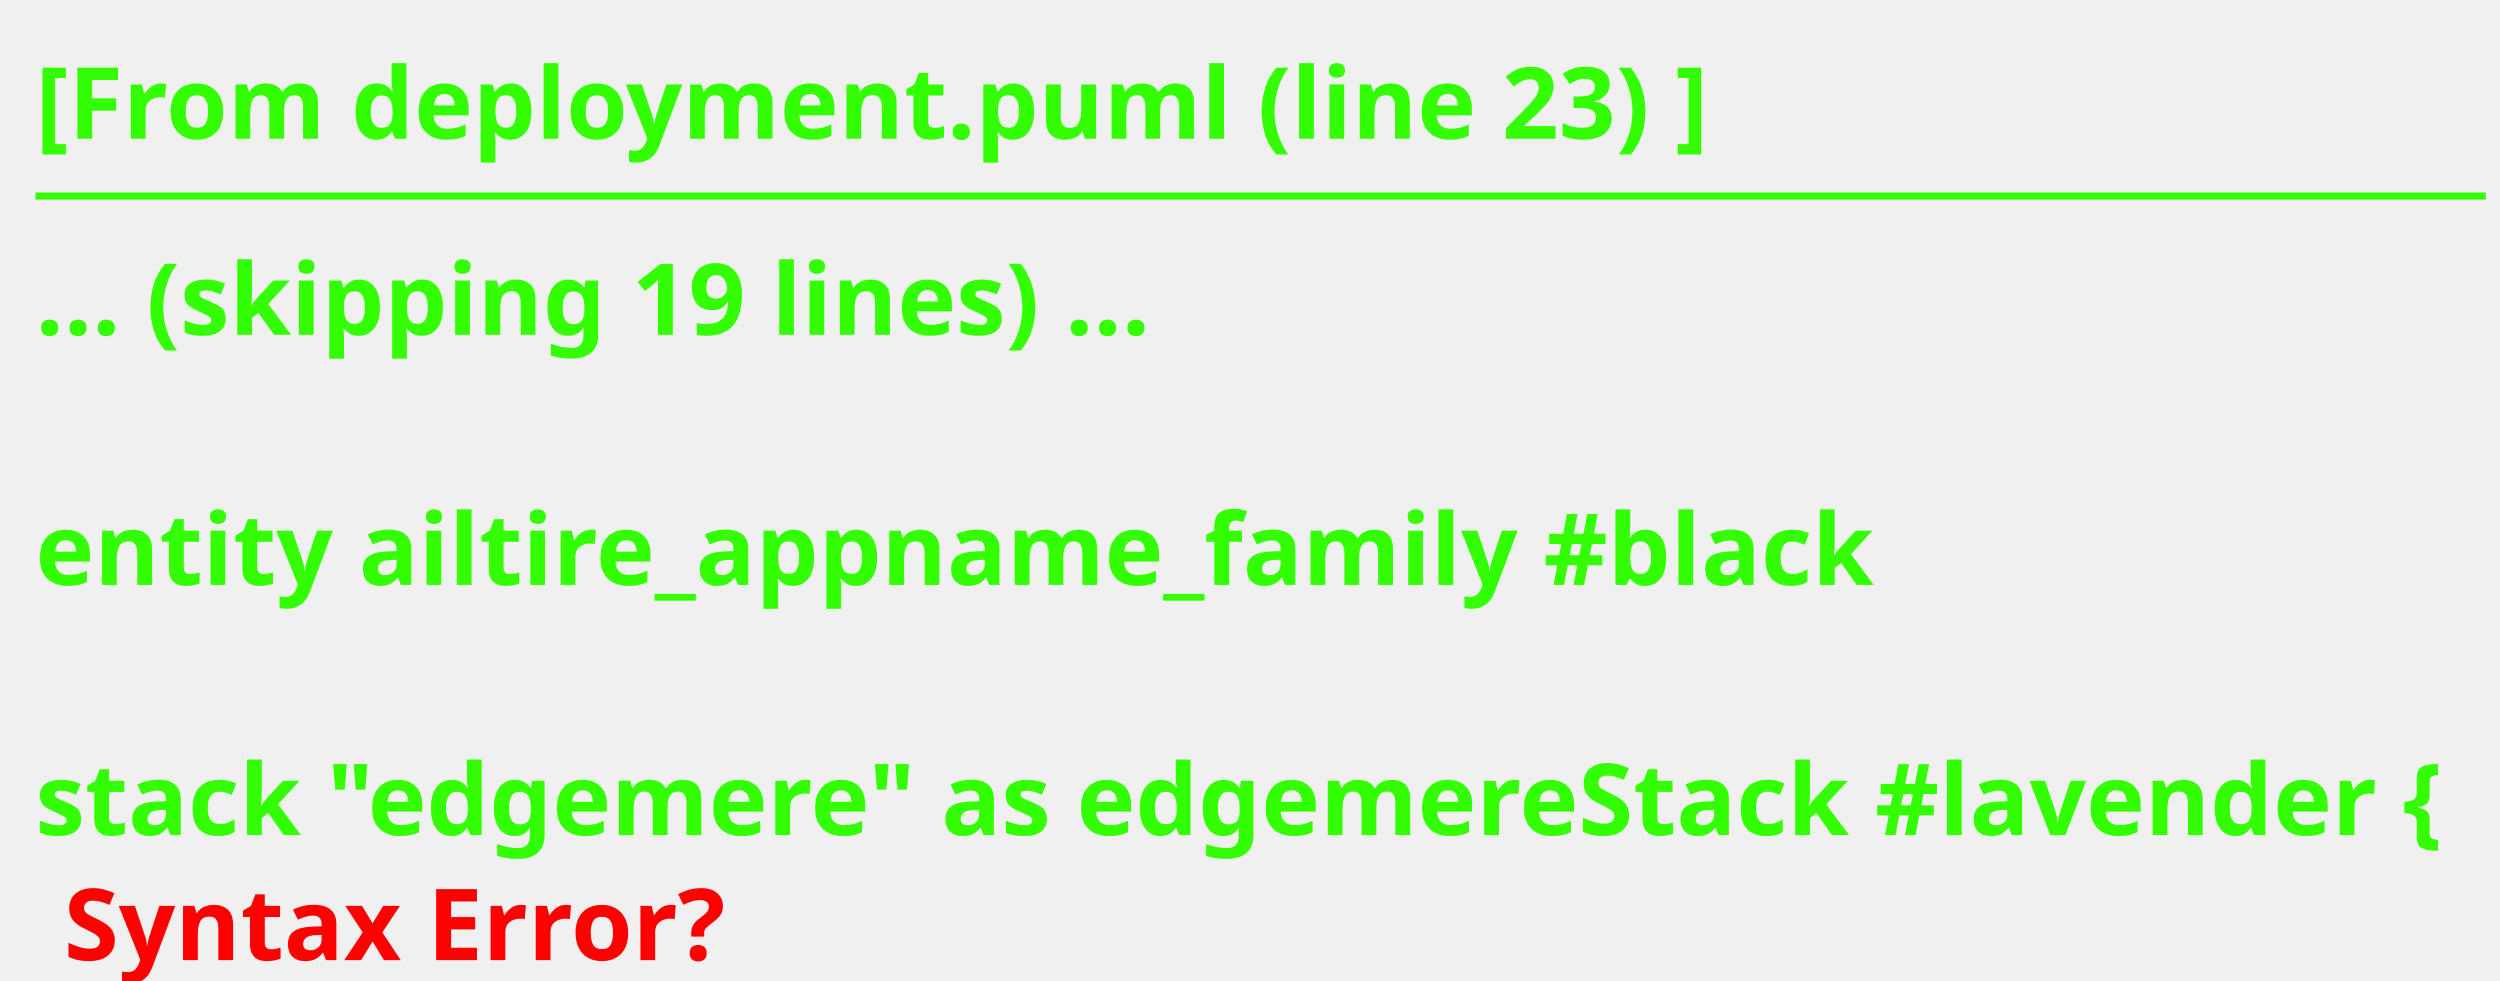
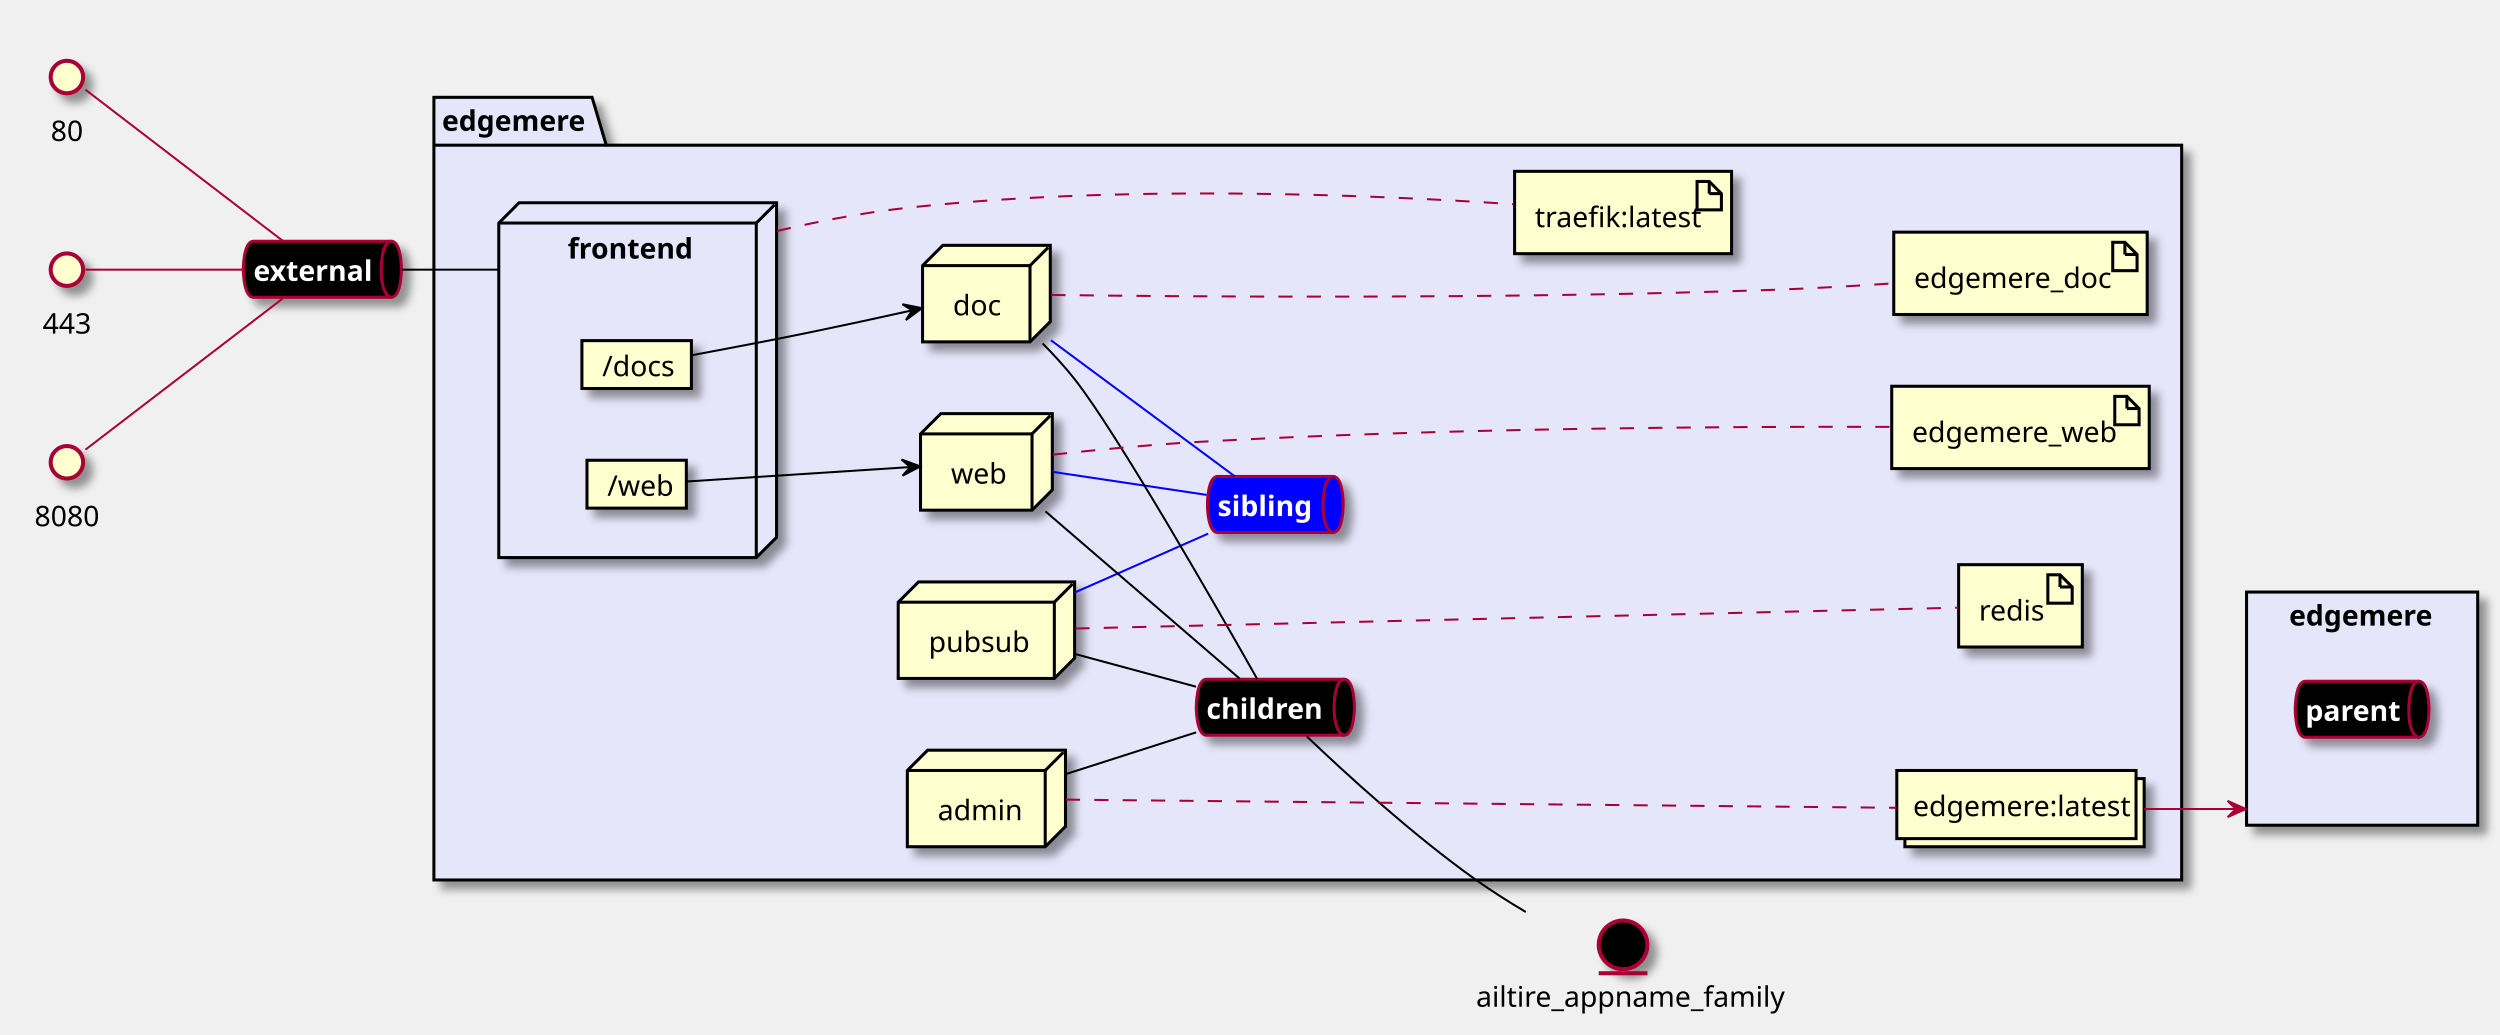
- <svg xmlns="http://www.w3.org/2000/svg" contentScriptType="application/ecmascript" contentStyleType="text/css" height="138px" preserveAspectRatio="none" style="width:352px;height:138px;background:#000000;" version="1.1" viewBox="0 0 352 138" width="352px" zoomAndPan="magnify">
-   <defs />
+ <svg xmlns="http://www.w3.org/2000/svg" contentScriptType="application/ecmascript" contentStyleType="text/css" height="510px" preserveAspectRatio="none" style="width:1233px;height:510px;" version="1.1" viewBox="0 0 1233 510" width="1233px" zoomAndPan="magnify">
+   <defs>
+     <filter height="300%" id="fv3866qm2p74q" width="300%" x="-1" y="-1">
+       <feGaussianBlur result="blurOut" stdDeviation="2.0" />
+       <feColorMatrix in="blurOut" result="blurOut2" type="matrix" values="0 0 0 0 0 0 0 0 0 0 0 0 0 0 0 0 0 0 .4 0" />
+       <feOffset dx="4.0" dy="4.0" in="blurOut2" result="blurOut3" />
+       <feBlend in="SourceGraphic" in2="blurOut3" mode="normal" />
+     </filter>
+   </defs>
  <g>
-     <text fill="#33FF02" font-family="sans-serif" font-size="14" font-weight="bold" lengthAdjust="spacingAndGlyphs" textLength="234" x="5" y="19.533">[From deployment.puml (line 23) ]</text>
-     <line style="stroke: #33FF02; stroke-width: 1.0;" x1="5" x2="350" y1="27.609" y2="27.609" />
-     <text fill="#33FF02" font-family="sans-serif" font-size="14" font-weight="bold" lengthAdjust="spacingAndGlyphs" textLength="160" x="5" y="47.143">... (skipping 19 lines) ...</text>
-     <text fill="#33FF02" font-family="sans-serif" font-size="14" font-weight="bold" lengthAdjust="spacingAndGlyphs" textLength="0" x="9" y="64.752" />
-     <text fill="#33FF02" font-family="sans-serif" font-size="14" font-weight="bold" lengthAdjust="spacingAndGlyphs" textLength="252" x="5" y="82.361">entity ailtire_appname_family #black</text>
-     <text fill="#33FF02" font-family="sans-serif" font-size="14" font-weight="bold" lengthAdjust="spacingAndGlyphs" textLength="0" x="9" y="99.971" />
-     <text fill="#33FF02" font-family="sans-serif" font-size="14" font-weight="bold" lengthAdjust="spacingAndGlyphs" textLength="345" x="5" y="117.58">stack "edgemere" as edgemereStack #lavender {</text>
-     <text fill="#33FF02" font-family="sans-serif" font-size="14" font-weight="bold" lengthAdjust="spacingAndGlyphs" textLength="0" x="9" y="135.19" />
-     <text fill="#FF0000" font-family="sans-serif" font-size="14" font-weight="bold" lengthAdjust="spacingAndGlyphs" textLength="95" x="9" y="135.19">Syntax Error?</text>
+     <rect fill="#E6E6FA" filter="url(#fv3866qm2p74q)" height="115" style="stroke: #000000; stroke-width: 1.5;" width="114" x="1108" y="292" />
+     <text fill="#000000" font-family="sans-serif" font-size="14" font-weight="bold" lengthAdjust="spacingAndGlyphs" textLength="72" x="1129" y="308.533">edgemere</text>
+     <polygon fill="#E6E6FA" filter="url(#fv3866qm2p74q)" points="214,48,292,48,299,71.609,1076,71.609,1076,434,214,434,214,48" style="stroke: #000000; stroke-width: 1.5;" />
+     <line style="stroke: #000000; stroke-width: 1.5;" x1="214" x2="299" y1="71.609" y2="71.609" />
+     <text fill="#000000" font-family="sans-serif" font-size="14" font-weight="bold" lengthAdjust="spacingAndGlyphs" textLength="72" x="218" y="64.533">edgemere</text>
+     <polygon fill="#E6E6FA" filter="url(#fv3866qm2p74q)" points="246,110,256,100,383,100,383,265,373,275,246,275,246,110" style="stroke: #000000; stroke-width: 1.5;" />
+     <line style="stroke: #000000; stroke-width: 1.5;" x1="373" x2="382" y1="110" y2="101" />
+     <line style="stroke: #000000; stroke-width: 1.5;" x1="246" x2="373" y1="110" y2="110" />
+     <line style="stroke: #000000; stroke-width: 1.5;" x1="373" x2="373" y1="110" y2="275" />
+     <text fill="#000000" font-family="sans-serif" font-size="14" font-weight="bold" lengthAdjust="spacingAndGlyphs" textLength="61" x="280" y="127.533">frontend</text>
+     <path d="M1137,336 L1193,336 C1198,336 1198,349.805 1198,349.805 C1198,349.805 1198,363.609 1193,363.609 L1137,363.609 C1132,363.609 1132,349.805 1132,349.805 C1132,349.805 1132,336 1137,336 " fill="#000000" filter="url(#fv3866qm2p74q)" style="stroke: #A80036; stroke-width: 1.5;" />
+     <path d="M1193,336 C1188,336 1188,349.805 1188,349.805 C1188,363.609 1193,363.609 1193,363.609 " fill="none" style="stroke: #A80036; stroke-width: 1.5;" />
+     <text fill="#FFFFFF" font-family="sans-serif" font-size="14" font-weight="bold" lengthAdjust="spacingAndGlyphs" textLength="46" x="1137" y="355.533">parent</text>
+     <path d="M595,335 L663,335 C668,335 668,348.805 668,348.805 C668,348.805 668,362.609 663,362.609 L595,362.609 C590,362.609 590,348.805 590,348.805 C590,348.805 590,335 595,335 " fill="#000000" filter="url(#fv3866qm2p74q)" style="stroke: #A80036; stroke-width: 1.5;" />
+     <path d="M663,335 C658,335 658,348.805 658,348.805 C658,362.609 663,362.609 663,362.609 " fill="none" style="stroke: #A80036; stroke-width: 1.5;" />
+     <text fill="#FFFFFF" font-family="sans-serif" font-size="14" font-weight="bold" lengthAdjust="spacingAndGlyphs" textLength="58" x="595" y="354.533">children</text>
+     <path d="M600.5,235 L657.5,235 C662.5,235 662.5,248.805 662.5,248.805 C662.5,248.805 662.5,262.609 657.5,262.609 L600.5,262.609 C595.5,262.609 595.5,248.805 595.5,248.805 C595.5,248.805 595.5,235 600.5,235 " fill="#0000FF" filter="url(#fv3866qm2p74q)" style="stroke: #A80036; stroke-width: 1.5;" />
+     <path d="M657.5,235 C652.5,235 652.5,248.805 652.5,248.805 C652.5,262.609 657.5,262.609 657.5,262.609 " fill="none" style="stroke: #A80036; stroke-width: 1.5;" />
+     <text fill="#FFFFFF" font-family="sans-serif" font-size="14" font-weight="bold" lengthAdjust="spacingAndGlyphs" textLength="47" x="600.5" y="254.533">sibling</text>
+     <polygon fill="#FEFECE" filter="url(#fv3866qm2p74q)" points="447.5,380,457.5,370,525.5,370,525.5,407.609,515.5,417.609,447.5,417.609,447.5,380" style="stroke: #000000; stroke-width: 1.5;" />
+     <line style="stroke: #000000; stroke-width: 1.5;" x1="515.5" x2="524.5" y1="380" y2="371" />
+     <line style="stroke: #000000; stroke-width: 1.5;" x1="447.5" x2="515.5" y1="380" y2="380" />
+     <line style="stroke: #000000; stroke-width: 1.5;" x1="515.5" x2="515.5" y1="380" y2="417.609" />
+     <text fill="#000000" font-family="sans-serif" font-size="14" lengthAdjust="spacingAndGlyphs" textLength="38" x="462.5" y="404.533">admin</text>
+     <polygon fill="#FEFECE" filter="url(#fv3866qm2p74q)" points="443,297,453,287,530,287,530,324.609,520,334.609,443,334.609,443,297" style="stroke: #000000; stroke-width: 1.5;" />
+     <line style="stroke: #000000; stroke-width: 1.5;" x1="520" x2="529" y1="297" y2="288" />
+     <line style="stroke: #000000; stroke-width: 1.5;" x1="443" x2="520" y1="297" y2="297" />
+     <line style="stroke: #000000; stroke-width: 1.5;" x1="520" x2="520" y1="297" y2="334.609" />
+     <text fill="#000000" font-family="sans-serif" font-size="14" lengthAdjust="spacingAndGlyphs" textLength="47" x="458" y="321.533">pubsub</text>
+     <polygon fill="#FEFECE" filter="url(#fv3866qm2p74q)" points="454,214,464,204,519,204,519,241.609,509,251.609,454,251.609,454,214" style="stroke: #000000; stroke-width: 1.5;" />
+     <line style="stroke: #000000; stroke-width: 1.5;" x1="509" x2="518" y1="214" y2="205" />
+     <line style="stroke: #000000; stroke-width: 1.5;" x1="454" x2="509" y1="214" y2="214" />
+     <line style="stroke: #000000; stroke-width: 1.5;" x1="509" x2="509" y1="214" y2="251.609" />
+     <text fill="#000000" font-family="sans-serif" font-size="14" lengthAdjust="spacingAndGlyphs" textLength="25" x="469" y="238.533">web</text>
+     <polygon fill="#FEFECE" filter="url(#fv3866qm2p74q)" points="455,131,465,121,518,121,518,158.609,508,168.609,455,168.609,455,131" style="stroke: #000000; stroke-width: 1.5;" />
+     <line style="stroke: #000000; stroke-width: 1.5;" x1="508" x2="517" y1="131" y2="122" />
+     <line style="stroke: #000000; stroke-width: 1.5;" x1="455" x2="508" y1="131" y2="131" />
+     <line style="stroke: #000000; stroke-width: 1.5;" x1="508" x2="508" y1="131" y2="168.609" />
+     <text fill="#000000" font-family="sans-serif" font-size="14" lengthAdjust="spacingAndGlyphs" textLength="23" x="470" y="155.533">doc</text>
+     <rect fill="#FEFECE" filter="url(#fv3866qm2p74q)" height="33.609" style="stroke: #000000; stroke-width: 1.5;" width="118" x="939.5" y="384" />
+     <rect fill="#FEFECE" height="33.609" style="stroke: #000000; stroke-width: 1.5;" width="118" x="935.5" y="380" />
+     <text fill="#000000" font-family="sans-serif" font-size="14" lengthAdjust="spacingAndGlyphs" textLength="102" x="943.5" y="402.533">edgemere:latest</text>
+     <rect fill="#FEFECE" filter="url(#fv3866qm2p74q)" height="40.609" style="stroke: #000000; stroke-width: 1.5;" width="61" x="966" y="278.5" />
+     <polygon fill="#FEFECE" points="1010,283.5,1010,297.5,1022,297.5,1022,289.5,1016,283.5,1010,283.5" style="stroke: #000000; stroke-width: 1.5;" />
+     <line style="stroke: #000000; stroke-width: 1.5;" x1="1016" x2="1016" y1="283.5" y2="289.5" />
+     <line style="stroke: #000000; stroke-width: 1.5;" x1="1022" x2="1016" y1="289.5" y2="289.5" />
+     <text fill="#000000" font-family="sans-serif" font-size="14" lengthAdjust="spacingAndGlyphs" textLength="31" x="976" y="306.033">redis</text>
+     <rect fill="#FEFECE" filter="url(#fv3866qm2p74q)" height="40.609" style="stroke: #000000; stroke-width: 1.5;" width="107" x="747" y="84.5" />
+     <polygon fill="#FEFECE" points="837,89.5,837,103.5,849,103.5,849,95.5,843,89.5,837,89.5" style="stroke: #000000; stroke-width: 1.5;" />
+     <line style="stroke: #000000; stroke-width: 1.5;" x1="843" x2="843" y1="89.5" y2="95.5" />
+     <line style="stroke: #000000; stroke-width: 1.5;" x1="849" x2="843" y1="95.5" y2="95.5" />
+     <text fill="#000000" font-family="sans-serif" font-size="14" lengthAdjust="spacingAndGlyphs" textLength="77" x="757" y="112.033">traefik:latest</text>
+     <rect fill="#FEFECE" filter="url(#fv3866qm2p74q)" height="40.609" style="stroke: #000000; stroke-width: 1.5;" width="127" x="933" y="190.5" />
+     <polygon fill="#FEFECE" points="1043,195.5,1043,209.5,1055,209.5,1055,201.5,1049,195.5,1043,195.5" style="stroke: #000000; stroke-width: 1.5;" />
+     <line style="stroke: #000000; stroke-width: 1.5;" x1="1049" x2="1049" y1="195.5" y2="201.5" />
+     <line style="stroke: #000000; stroke-width: 1.5;" x1="1055" x2="1049" y1="201.5" y2="201.5" />
+     <text fill="#000000" font-family="sans-serif" font-size="14" lengthAdjust="spacingAndGlyphs" textLength="97" x="943" y="218.033">edgemere_web</text>
+     <rect fill="#FEFECE" filter="url(#fv3866qm2p74q)" height="40.609" style="stroke: #000000; stroke-width: 1.5;" width="125" x="934" y="114.5" />
+     <polygon fill="#FEFECE" points="1042,119.5,1042,133.5,1054,133.5,1054,125.5,1048,119.5,1042,119.5" style="stroke: #000000; stroke-width: 1.5;" />
+     <line style="stroke: #000000; stroke-width: 1.5;" x1="1048" x2="1048" y1="119.5" y2="125.5" />
+     <line style="stroke: #000000; stroke-width: 1.5;" x1="1054" x2="1048" y1="125.5" y2="125.5" />
+     <text fill="#000000" font-family="sans-serif" font-size="14" lengthAdjust="spacingAndGlyphs" textLength="95" x="944" y="142.033">edgemere_doc</text>
+     <rect fill="#FEFECE" filter="url(#fv3866qm2p74q)" height="23.609" style="stroke: #000000; stroke-width: 1.5;" width="49" x="289.5" y="227" />
+     <text fill="#000000" font-family="sans-serif" font-size="14" lengthAdjust="spacingAndGlyphs" textLength="29" x="299.5" y="244.533">/web</text>
+     <rect fill="#FEFECE" filter="url(#fv3866qm2p74q)" height="23.609" style="stroke: #000000; stroke-width: 1.5;" width="54" x="287" y="168" />
+     <text fill="#000000" font-family="sans-serif" font-size="14" lengthAdjust="spacingAndGlyphs" textLength="34" x="297" y="185.533">/docs</text>
+     <path d="M125,119 L193,119 C198,119 198,132.805 198,132.805 C198,132.805 198,146.609 193,146.609 L125,146.609 C120,146.609 120,132.805 120,132.805 C120,132.805 120,119 125,119 " fill="#000000" filter="url(#fv3866qm2p74q)" style="stroke: #A80036; stroke-width: 1.5;" />
+     <path d="M193,119 C188,119 188,132.805 188,132.805 C188,146.609 193,146.609 193,146.609 " fill="none" style="stroke: #A80036; stroke-width: 1.5;" />
+     <text fill="#FFFFFF" font-family="sans-serif" font-size="14" font-weight="bold" lengthAdjust="spacingAndGlyphs" textLength="58" x="125" y="138.533">external</text>
+     <ellipse cx="33" cy="38" fill="#FEFECE" filter="url(#fv3866qm2p74q)" rx="8" ry="8" style="stroke: #A80036; stroke-width: 2.0;" />
+     <text fill="#000000" font-family="sans-serif" font-size="14" lengthAdjust="spacingAndGlyphs" textLength="16" x="25" y="69.533">80</text>
+     <ellipse cx="33" cy="133" fill="#FEFECE" filter="url(#fv3866qm2p74q)" rx="8" ry="8" style="stroke: #A80036; stroke-width: 2.0;" />
+     <text fill="#000000" font-family="sans-serif" font-size="14" lengthAdjust="spacingAndGlyphs" textLength="24" x="21" y="164.533">443</text>
+     <ellipse cx="33" cy="228" fill="#FEFECE" filter="url(#fv3866qm2p74q)" rx="8" ry="8" style="stroke: #A80036; stroke-width: 2.0;" />
+     <text fill="#000000" font-family="sans-serif" font-size="14" lengthAdjust="spacingAndGlyphs" textLength="32" x="17" y="259.533">8080</text>
+     <ellipse cx="800.5" cy="466" fill="#000000" filter="url(#fv3866qm2p74q)" rx="12" ry="12" style="stroke: #A80036; stroke-width: 2.0;" />
+     <line style="stroke: #A80036; stroke-width: 2.0;" x1="788.5" x2="812.5" y1="480" y2="480" />
+     <text fill="#000000" font-family="sans-serif" font-size="14" lengthAdjust="spacingAndGlyphs" textLength="145" x="728" y="496.533">ailtire_appname_family</text>
+     <path d="M42.136,44.233 C61.748,59.259 112.036,97.785 139.469,118.803 " fill="none" id="80-external" style="stroke: #A80036; stroke-width: 1.0;" />
+     <path d="M42.136,133 C57.654,133 92.374,133 119.784,133 " fill="none" id="443-external" style="stroke: #A80036; stroke-width: 1.0;" />
+     <path d="M42.136,221.767 C61.748,206.741 112.036,168.215 139.469,147.197 " fill="none" id="8080-external" style="stroke: #A80036; stroke-width: 1.0;" />
+     <path d="M644.528,363.204 C663.035,380.909 696.417,411.569 728,434 C735.7,439.469 744.182,444.843 752.531,449.807 " fill="none" id="childrennet-ailtire_appname_family" style="stroke: #000000; stroke-width: 1.0;" />
+     <path d="M198.214,133 C209.366,133 221.981,133 234.663,133 C237.834,133 241.009,133 244.166,133 C244.561,133 244.955,133 245.349,133 C245.546,133 245.743,133 245.94,133 " fill="none" id="external-frontendService" style="stroke: #000000; stroke-width: 1.0;" />
+     <path d="M338.707,237.47 C367.196,235.633 415.318,232.528 448.66,230.377 " fill="none" id="webmap-webService" style="stroke: #000000; stroke-width: 1.0;" />
+     <polygon fill="#000000" points="453.88,230.04,444.64,226.63,448.89,230.363,445.157,234.613,453.88,230.04" style="stroke: #000000; stroke-width: 1.0;" />
+     <path d="M341.145,175.215 C357.741,172.129 379.658,167.966 399,164 C415.645,160.587 434.038,156.581 449.568,153.129 " fill="none" id="docsmap-docService" style="stroke: #000000; stroke-width: 1.0;" />
+     <polygon fill="#000000" points="454.719,151.981,445.065,150.034,449.839,153.068,446.804,157.842,454.719,151.981" style="stroke: #000000; stroke-width: 1.0;" />
+     <path d="M525.521,381.822 C545.513,375.419 569.952,367.592 589.948,361.187 " fill="none" id="adminService-childrennet" style="stroke: #000000; stroke-width: 1.0;" />
+     <path d="M530.036,322.504 C549.097,327.66 571.4,333.692 589.906,338.697 " fill="none" id="pubsubService-childrennet" style="stroke: #000000; stroke-width: 1.0;" />
+     <path d="M530.036,292.23 C551.197,282.892 576.353,271.791 595.875,263.176 " fill="none" id="pubsubService-siblingnet" style="stroke: #0000FF; stroke-width: 1.0;" />
+     <path d="M519.031,232.713 C541.685,236.099 572.151,240.652 595.109,244.084 " fill="none" id="webService-siblingnet" style="stroke: #0000FF; stroke-width: 1.0;" />
+     <path d="M515.595,252.195 C544.264,276.885 587.797,314.376 611.391,334.696 " fill="none" id="webService-childrennet" style="stroke: #000000; stroke-width: 1.0;" />
+     <path d="M518.333,167.823 C545.959,188.273 585.61,217.622 608.895,234.858 " fill="none" id="docService-siblingnet" style="stroke: #0000FF; stroke-width: 1.0;" />
+     <path d="M514.193,169.36 C519.691,174.92 525.247,180.972 530,187 C550.759,213.328 600.664,300.567 620.082,334.922 " fill="none" id="docService-childrennet" style="stroke: #000000; stroke-width: 1.0;" />
+     <path d="M525.683,394.376 C613.366,395.239 829.689,397.368 935.403,398.408 " fill="none" id="adminService-edgemerelatestimage" style="stroke: #A80036; stroke-width: 1.0; stroke-dasharray: 7.0,7.0;" />
+     <path d="M530.374,309.987 C630.959,307.611 880.06,301.727 965.882,299.7 " fill="none" id="pubsubService-redisimage" style="stroke: #A80036; stroke-width: 1.0; stroke-dasharray: 7.0,7.0;" />
+     <path d="M519.307,224.235 C539.52,222.007 566.259,219.361 590,218 C711.258,211.05 853.217,210.288 932.922,210.53 " fill="none" id="webService-edgemere_webimage" style="stroke: #A80036; stroke-width: 1.0; stroke-dasharray: 7.0,7.0;" />
+     <path d="M518.494,145.47 C583.979,146.323 741.234,147.64 873,143 C892.808,142.302 914.392,141.056 933.846,139.751 " fill="none" id="docService-edgemere_docimage" style="stroke: #A80036; stroke-width: 1.0; stroke-dasharray: 7.0,7.0;" />
+     <path d="M383.158,113.962 C384.903,113.551 386.663,113.143 388.435,112.739 C391.981,111.931 395.576,111.139 399.203,110.372 C413.71,107.307 428.716,104.651 443,103 C550.289,90.595 676.955,96.031 746.731,100.749 " fill="none" id="frontendService-traefiklatestimage" style="stroke: #A80036; stroke-width: 1.0; stroke-dasharray: 7.0,7.0;" />
+     <path d="M1057.61,399 C1069.348,399 1081.751,399 1093.783,399 C1096.79,399 1099.775,399 1102.72,399 C1104.192,399 1105.655,399 1107.106,399 C1107.287,399 1107.468,399 1107.649,399 " fill="none" id="edgemerelatestimage-edgemereStack" style="stroke: #A80036; stroke-width: 1.0;" />
+     <polygon fill="#A80036" points="1107.649,399,1098.649,395,1102.649,399,1098.649,403,1107.649,399" style="stroke: #A80036; stroke-width: 1.0;" />
  </g>
</svg>
